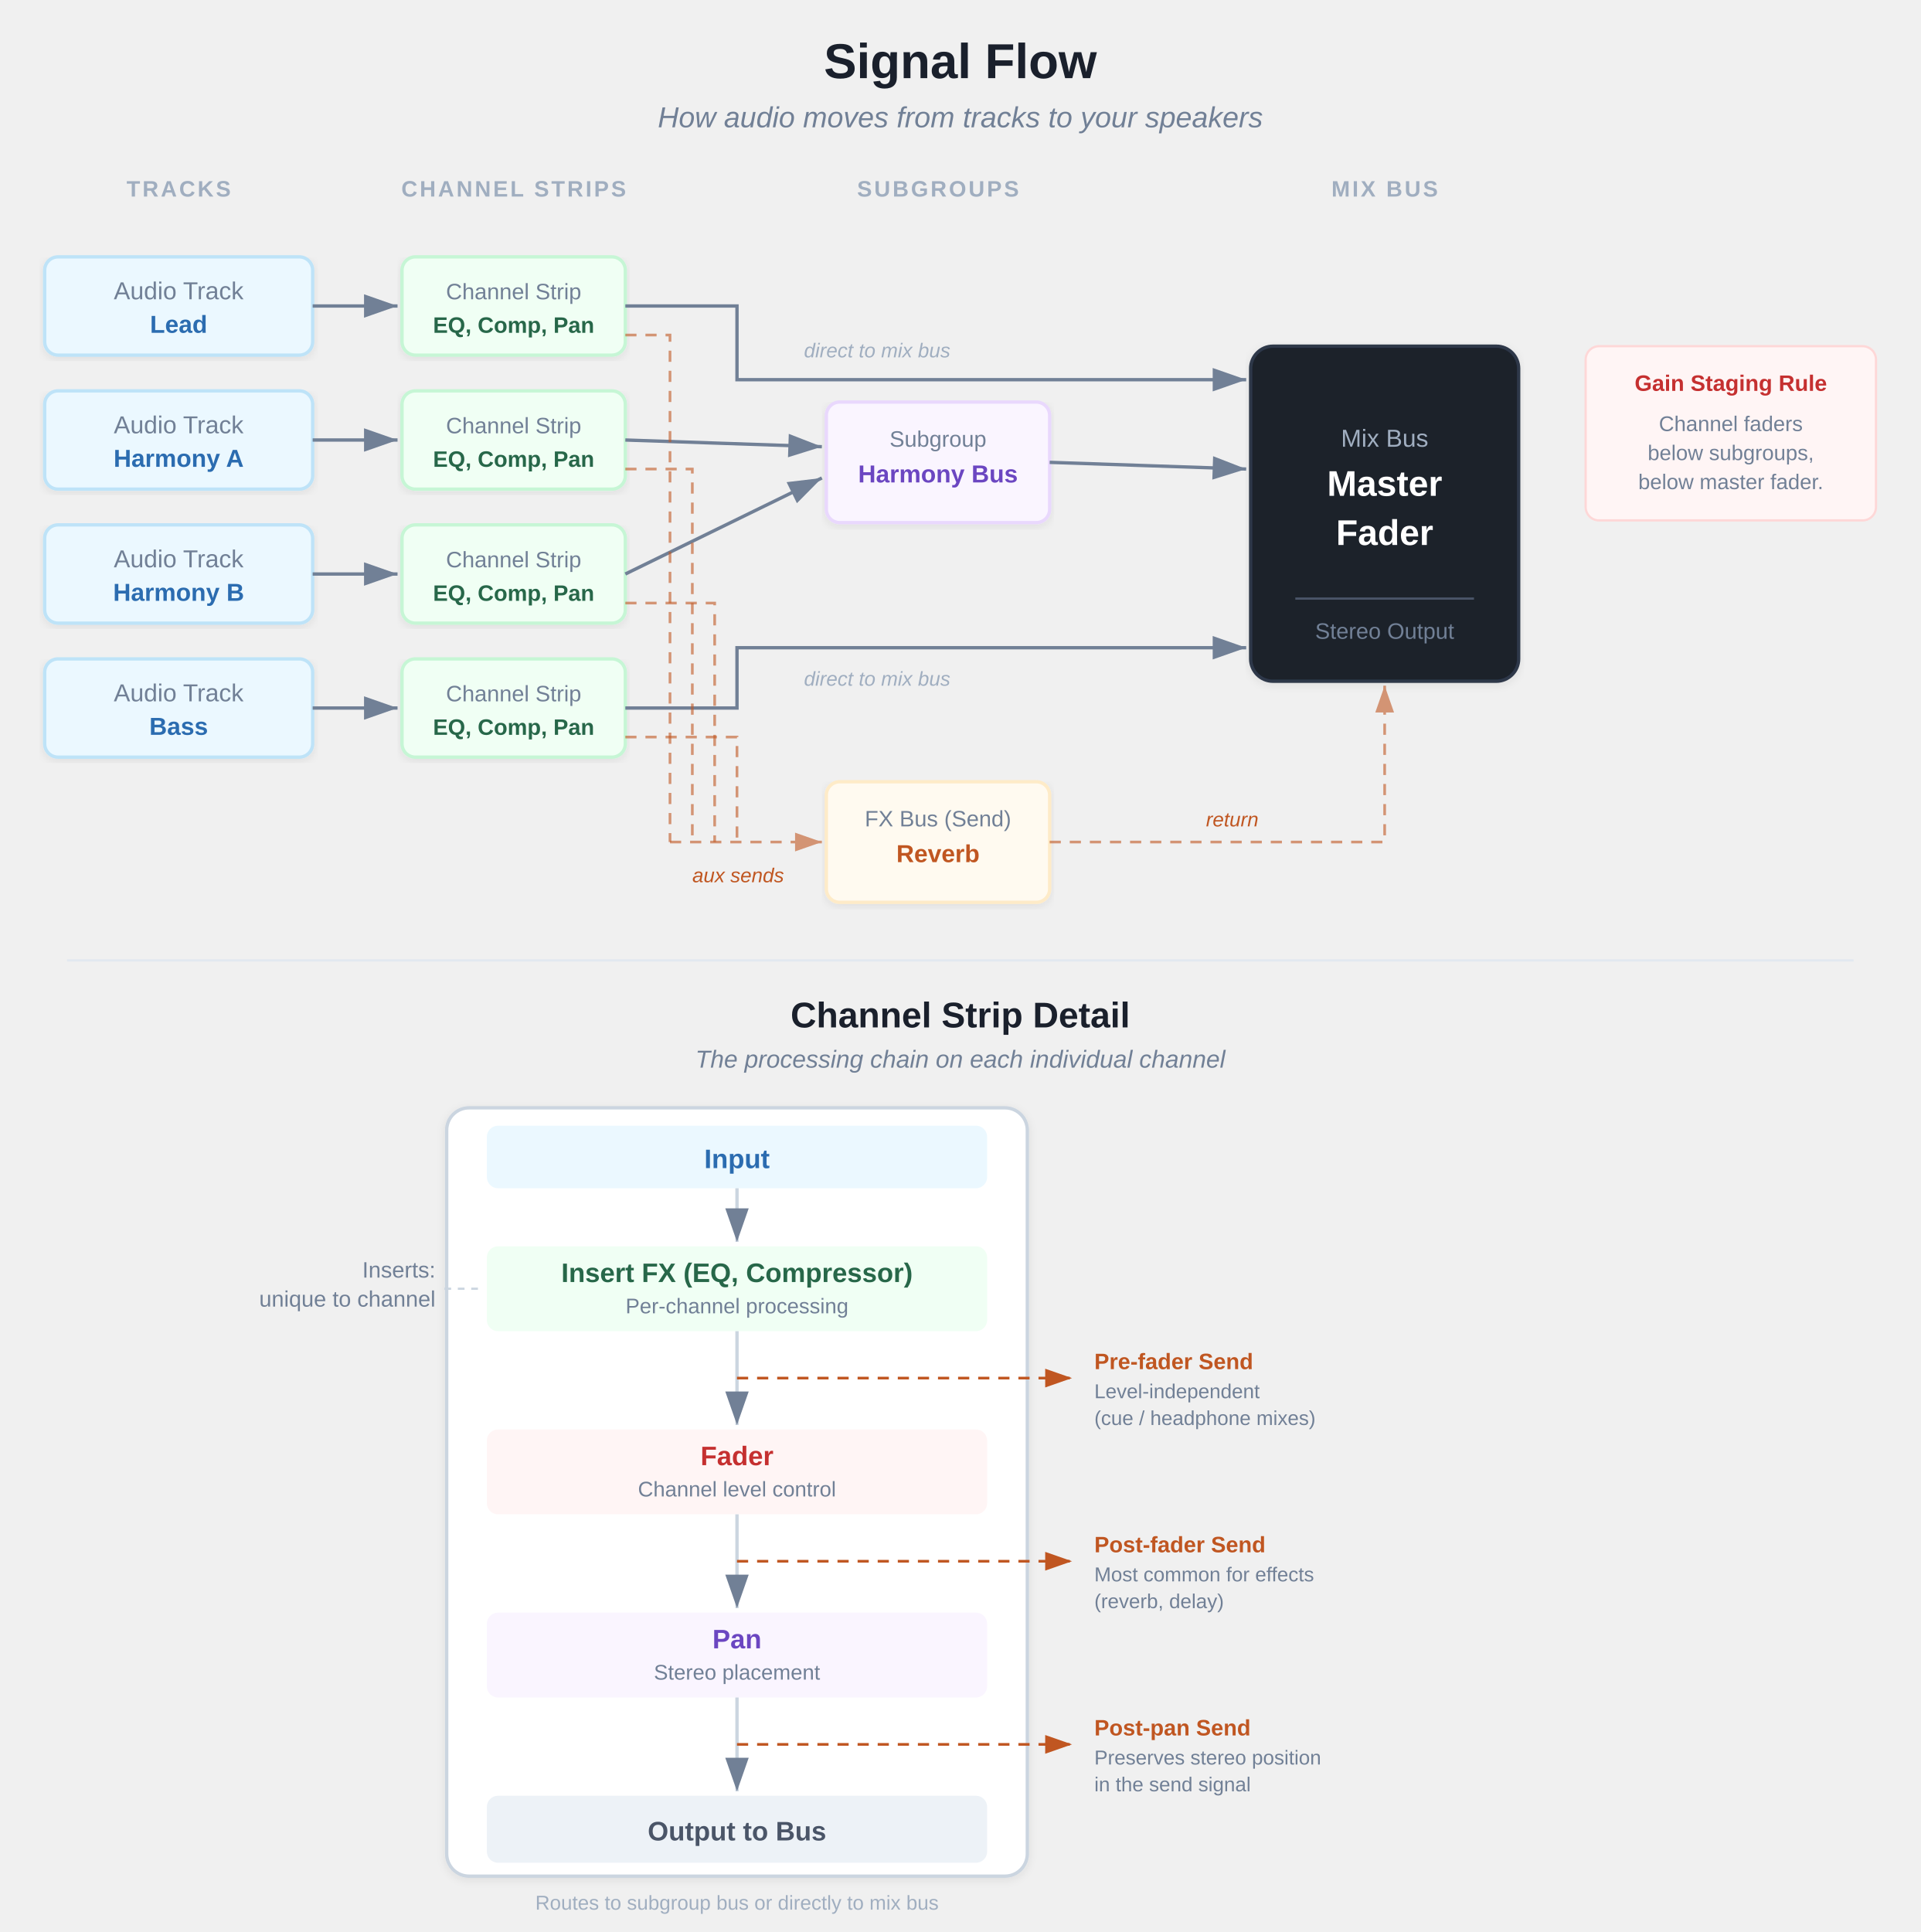
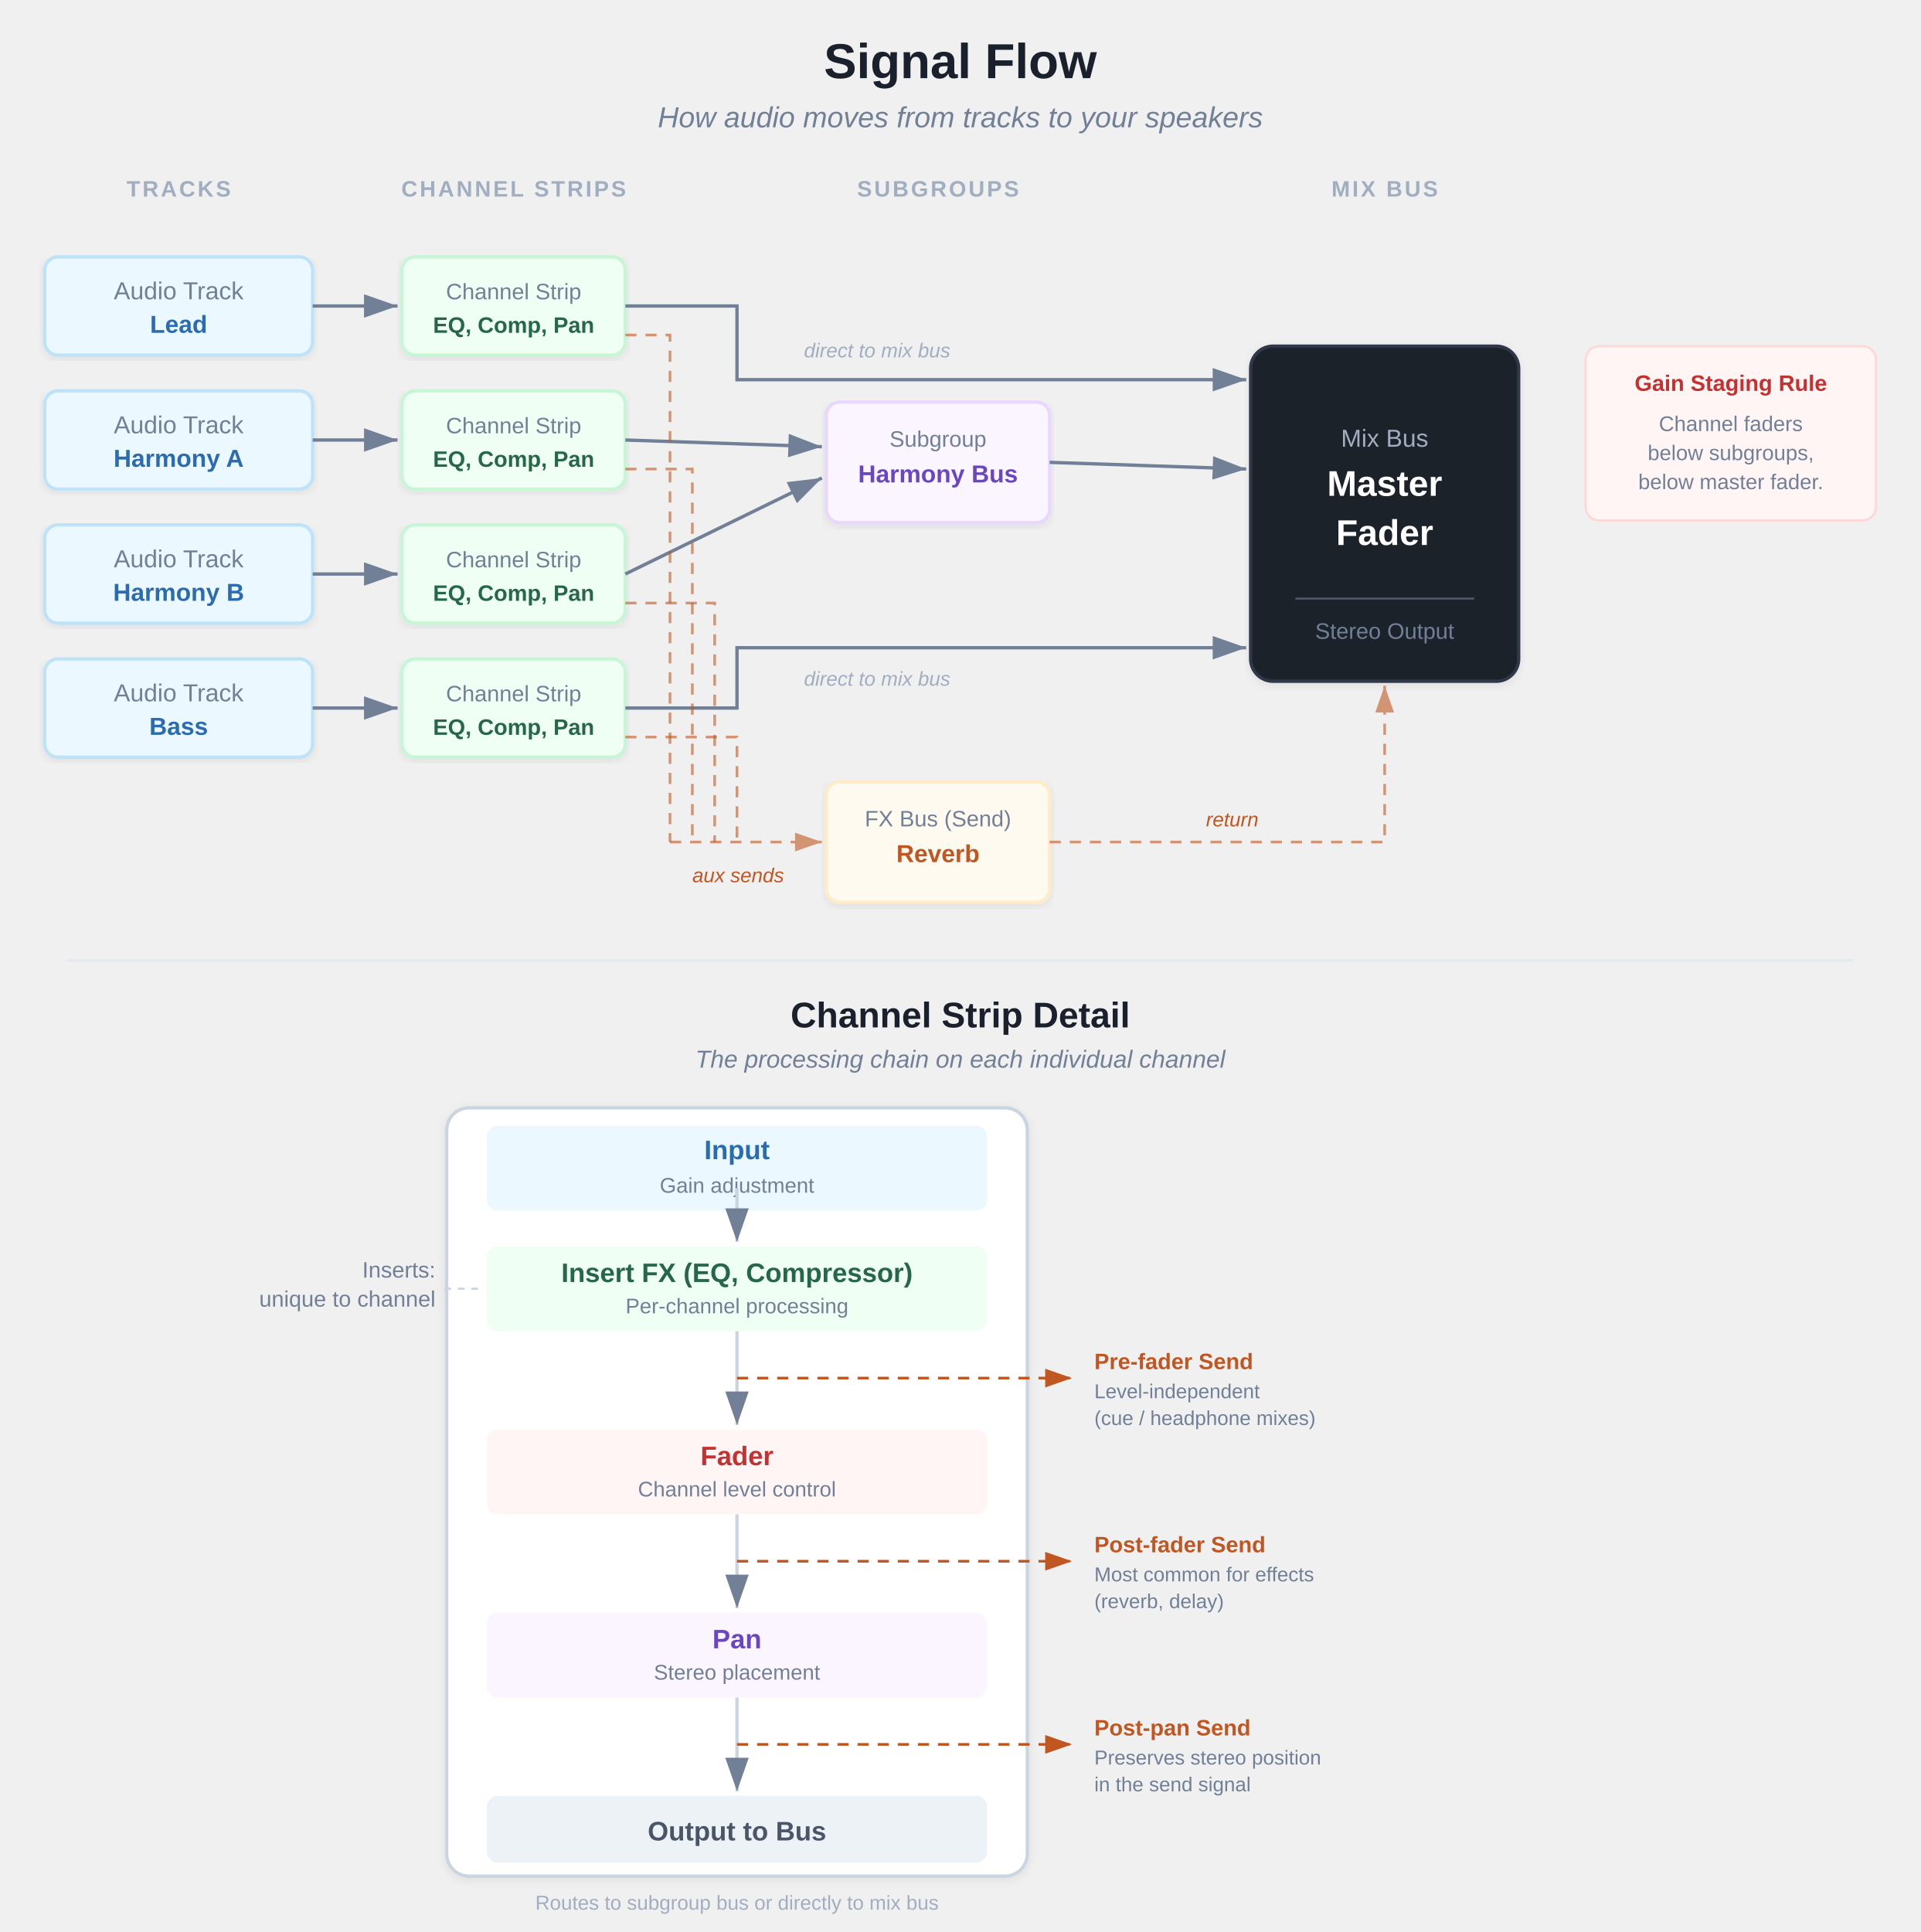
<svg xmlns="http://www.w3.org/2000/svg" viewBox="0 0 860 865" font-family="'Helvetica Neue', Arial, sans-serif">
  <defs>
    <marker id="arrow" viewBox="0 0 10 7" refX="10" refY="3.5" markerWidth="10" markerHeight="7" orient="auto">
      <polygon points="0 0, 10 3.5, 0 7" fill="#718096" />
    </marker>
    <marker id="arrow-orange" viewBox="0 0 10 7" refX="10" refY="3.5" markerWidth="10" markerHeight="7" orient="auto">
      <polygon points="0 0, 10 3.5, 0 7" fill="#C05621" />
    </marker>
    <filter id="shadow" x="-2%" y="-2%" width="104%" height="108%">
      <feDropShadow dx="0" dy="1" stdDeviation="2" flood-opacity="0.08" />
    </filter>
  </defs>
  <text x="430" y="35" text-anchor="middle" font-size="22" font-weight="700" fill="#1A202C">Signal Flow</text>
  <text x="430" y="57" text-anchor="middle" font-size="13" fill="#718096" font-style="italic">How audio moves from tracks to your speakers</text>
  <text x="80" y="88" text-anchor="middle" font-size="10" fill="#A0AEC0" font-weight="600" letter-spacing="1">TRACKS</text>
  <text x="230" y="88" text-anchor="middle" font-size="10" fill="#A0AEC0" font-weight="600" letter-spacing="1">CHANNEL STRIPS</text>
  <text x="420" y="88" text-anchor="middle" font-size="10" fill="#A0AEC0" font-weight="600" letter-spacing="1">SUBGROUPS</text>
  <text x="620" y="88" text-anchor="middle" font-size="10" fill="#A0AEC0" font-weight="600" letter-spacing="1">MIX BUS</text>
  <g filter="url(#shadow)">
    <rect x="20" y="115" width="120" height="44" rx="6" fill="#EBF8FF" stroke="#BEE3F8" stroke-width="1.5" />
  </g>
  <text x="80" y="134" text-anchor="middle" font-size="11" fill="#718096">Audio Track</text>
  <text x="80" y="149" text-anchor="middle" font-size="11" font-weight="600" fill="#2B6CB0">Lead</text>
  <g filter="url(#shadow)">
    <rect x="20" y="175" width="120" height="44" rx="6" fill="#EBF8FF" stroke="#BEE3F8" stroke-width="1.5" />
  </g>
  <text x="80" y="194" text-anchor="middle" font-size="11" fill="#718096">Audio Track</text>
  <text x="80" y="209" text-anchor="middle" font-size="11" font-weight="600" fill="#2B6CB0">Harmony A</text>
  <g filter="url(#shadow)">
    <rect x="20" y="235" width="120" height="44" rx="6" fill="#EBF8FF" stroke="#BEE3F8" stroke-width="1.5" />
  </g>
  <text x="80" y="254" text-anchor="middle" font-size="11" fill="#718096">Audio Track</text>
  <text x="80" y="269" text-anchor="middle" font-size="11" font-weight="600" fill="#2B6CB0">Harmony B</text>
  <g filter="url(#shadow)">
    <rect x="20" y="295" width="120" height="44" rx="6" fill="#EBF8FF" stroke="#BEE3F8" stroke-width="1.5" />
  </g>
  <text x="80" y="314" text-anchor="middle" font-size="11" fill="#718096">Audio Track</text>
  <text x="80" y="329" text-anchor="middle" font-size="11" font-weight="600" fill="#2B6CB0">Bass</text>
  <g filter="url(#shadow)">
    <rect x="180" y="115" width="100" height="44" rx="6" fill="#F0FFF4" stroke="#C6F6D5" stroke-width="1.5" />
  </g>
  <text x="230" y="134" text-anchor="middle" font-size="10" fill="#718096">Channel Strip</text>
  <text x="230" y="149" text-anchor="middle" font-size="10" font-weight="600" fill="#276749">EQ, Comp, Pan</text>
  <g filter="url(#shadow)">
    <rect x="180" y="175" width="100" height="44" rx="6" fill="#F0FFF4" stroke="#C6F6D5" stroke-width="1.5" />
  </g>
  <text x="230" y="194" text-anchor="middle" font-size="10" fill="#718096">Channel Strip</text>
  <text x="230" y="209" text-anchor="middle" font-size="10" font-weight="600" fill="#276749">EQ, Comp, Pan</text>
  <g filter="url(#shadow)">
    <rect x="180" y="235" width="100" height="44" rx="6" fill="#F0FFF4" stroke="#C6F6D5" stroke-width="1.5" />
  </g>
  <text x="230" y="254" text-anchor="middle" font-size="10" fill="#718096">Channel Strip</text>
  <text x="230" y="269" text-anchor="middle" font-size="10" font-weight="600" fill="#276749">EQ, Comp, Pan</text>
  <g filter="url(#shadow)">
    <rect x="180" y="295" width="100" height="44" rx="6" fill="#F0FFF4" stroke="#C6F6D5" stroke-width="1.5" />
  </g>
  <text x="230" y="314" text-anchor="middle" font-size="10" fill="#718096">Channel Strip</text>
  <text x="230" y="329" text-anchor="middle" font-size="10" font-weight="600" fill="#276749">EQ, Comp, Pan</text>
  <line x1="140" y1="137" x2="178" y2="137" stroke="#718096" stroke-width="1.5" marker-end="url(#arrow)" />
  <line x1="140" y1="197" x2="178" y2="197" stroke="#718096" stroke-width="1.5" marker-end="url(#arrow)" />
  <line x1="140" y1="257" x2="178" y2="257" stroke="#718096" stroke-width="1.5" marker-end="url(#arrow)" />
  <line x1="140" y1="317" x2="178" y2="317" stroke="#718096" stroke-width="1.5" marker-end="url(#arrow)" />
  <g filter="url(#shadow)">
    <rect x="370" y="180" width="100" height="54" rx="6" fill="#FAF5FF" stroke="#E9D8FD" stroke-width="1.5" />
  </g>
  <text x="420" y="200" text-anchor="middle" font-size="10" fill="#718096">Subgroup</text>
  <text x="420" y="216" text-anchor="middle" font-size="11" font-weight="600" fill="#6B46C1">Harmony Bus</text>
  <line x1="280" y1="197" x2="368" y2="200" stroke="#718096" stroke-width="1.5" marker-end="url(#arrow)" />
  <line x1="280" y1="257" x2="368" y2="214" stroke="#718096" stroke-width="1.5" marker-end="url(#arrow)" />
  <g filter="url(#shadow)">
    <rect x="560" y="155" width="120" height="150" rx="10" fill="#1A202C" stroke="#2D3748" stroke-width="1.5" />
  </g>
  <text x="620" y="200" text-anchor="middle" font-size="11" fill="#A0AEC0">Mix Bus</text>
  <text x="620" y="222" text-anchor="middle" font-size="16" font-weight="700" fill="#FFFFFF">Master</text>
  <text x="620" y="244" text-anchor="middle" font-size="16" font-weight="700" fill="#FFFFFF">Fader</text>
  <line x1="580" y1="268" x2="660" y2="268" stroke="#4A5568" stroke-width="1" />
  <text x="620" y="286" text-anchor="middle" font-size="10" fill="#718096">Stereo Output</text>
  <path d="M 280,137 L 330,137 L 330,170 L 558,170" stroke="#718096" stroke-width="1.5" fill="none" marker-end="url(#arrow)" />
  <text x="360" y="160" font-size="9" fill="#A0AEC0" font-style="italic">direct to mix bus</text>
  <line x1="470" y1="207" x2="558" y2="210" stroke="#718096" stroke-width="1.5" marker-end="url(#arrow)" />
  <path d="M 280,317 L 330,317 L 330,290 L 558,290" stroke="#718096" stroke-width="1.5" fill="none" marker-end="url(#arrow)" />
  <text x="360" y="307" font-size="9" fill="#A0AEC0" font-style="italic">direct to mix bus</text>
  <g filter="url(#shadow)">
    <rect x="370" y="350" width="100" height="54" rx="6" fill="#FFFAF0" stroke="#FEEBC8" stroke-width="1.5" />
  </g>
  <text x="420" y="370" text-anchor="middle" font-size="10" fill="#718096">FX Bus (Send)</text>
  <text x="420" y="386" text-anchor="middle" font-size="11" font-weight="600" fill="#C05621">Reverb</text>
  <path d="M 280,150 L 300,150 L 300,377" stroke="#C05621" stroke-width="1.2" stroke-dasharray="5,4" opacity="0.6" fill="none" />
  <path d="M 280,210 L 310,210 L 310,377" stroke="#C05621" stroke-width="1.2" stroke-dasharray="5,4" opacity="0.6" fill="none" />
  <path d="M 280,270 L 320,270 L 320,377" stroke="#C05621" stroke-width="1.2" stroke-dasharray="5,4" opacity="0.6" fill="none" />
  <path d="M 280,330 L 330,330 L 330,377" stroke="#C05621" stroke-width="1.2" stroke-dasharray="5,4" opacity="0.6" fill="none" />
  <line x1="300" y1="377" x2="368" y2="377" stroke="#C05621" stroke-width="1.2" stroke-dasharray="5,4" opacity="0.6" marker-end="url(#arrow-orange)" />
  <text x="310" y="395" font-size="9" fill="#C05621" font-style="italic">aux sends</text>
  <path d="M 470,377 L 620,377 L 620,307" stroke="#C05621" stroke-width="1.2" stroke-dasharray="5,4" opacity="0.6" fill="none" marker-end="url(#arrow-orange)" />
  <text x="540" y="370" font-size="9" fill="#C05621" font-style="italic">return</text>
  <rect x="710" y="155" width="130" height="78" rx="6" fill="#FFF5F5" stroke="#FED7D7" stroke-width="1" />
  <text x="775" y="175" text-anchor="middle" font-size="10" font-weight="600" fill="#C53030">Gain Staging Rule</text>
  <text x="775" y="193" text-anchor="middle" font-size="9.5" fill="#718096">Channel faders</text>
  <text x="775" y="206" text-anchor="middle" font-size="9.5" fill="#718096">below subgroups,</text>
  <text x="775" y="219" text-anchor="middle" font-size="9.5" fill="#718096">below master fader.</text>
  <line x1="30" y1="430" x2="830" y2="430" stroke="#E2E8F0" stroke-width="1" />
  <text x="430" y="460" text-anchor="middle" font-size="16" font-weight="700" fill="#1A202C">Channel Strip Detail</text>
  <text x="430" y="478" text-anchor="middle" font-size="11" fill="#718096" font-style="italic">The processing chain on each individual channel</text>
  <g filter="url(#shadow)">
    <rect x="200" y="496" width="260" height="344" rx="10" fill="#FFFFFF" stroke="#CBD5E0" stroke-width="1.5" />
  </g>
-   <rect x="218" y="504" width="224" height="28" rx="5" fill="#EBF8FF" />
-   <text x="330" y="523" text-anchor="middle" font-size="12" font-weight="600" fill="#2B6CB0">Input</text>
+   <rect x="218" y="504" width="224" height="38" rx="5" fill="#EBF8FF" />
+   <text x="330" y="519" text-anchor="middle" font-size="12" font-weight="600" fill="#2B6CB0">Input</text>
+   <text x="330" y="534" text-anchor="middle" font-size="9.5" fill="#718096">Gain adjustment</text>
  <line x1="330" y1="532" x2="330" y2="556" stroke="#CBD5E0" stroke-width="1.5" marker-end="url(#arrow)" />
  <rect x="218" y="558" width="224" height="38" rx="5" fill="#F0FFF4" />
  <text x="330" y="574" text-anchor="middle" font-size="12" font-weight="600" fill="#276749">Insert FX (EQ, Compressor)</text>
  <text x="330" y="588" text-anchor="middle" font-size="9.5" fill="#718096">Per-channel processing</text>
  <text x="195" y="572" text-anchor="end" font-size="10" fill="#718096">Inserts:</text>
  <text x="195" y="585" text-anchor="end" font-size="10" fill="#718096">unique to channel</text>
  <line x1="199" y1="577" x2="216" y2="577" stroke="#CBD5E0" stroke-width="1" stroke-dasharray="3,3" />
  <line x1="330" y1="596" x2="330" y2="638" stroke="#CBD5E0" stroke-width="1.5" marker-end="url(#arrow)" />
  <line x1="330" y1="617" x2="480" y2="617" stroke="#C05621" stroke-width="1.2" stroke-dasharray="5,4" marker-end="url(#arrow-orange)" />
  <text x="490" y="613" font-size="10" font-weight="600" fill="#C05621">Pre-fader Send</text>
  <text x="490" y="626" font-size="9" fill="#718096">Level-independent</text>
  <text x="490" y="638" font-size="9" fill="#718096">(cue / headphone mixes)</text>
  <rect x="218" y="640" width="224" height="38" rx="5" fill="#FFF5F5" />
  <text x="330" y="656" text-anchor="middle" font-size="12" font-weight="600" fill="#C53030">Fader</text>
  <text x="330" y="670" text-anchor="middle" font-size="9.5" fill="#718096">Channel level control</text>
  <line x1="330" y1="678" x2="330" y2="720" stroke="#CBD5E0" stroke-width="1.5" marker-end="url(#arrow)" />
  <line x1="330" y1="699" x2="480" y2="699" stroke="#C05621" stroke-width="1.2" stroke-dasharray="5,4" marker-end="url(#arrow-orange)" />
  <text x="490" y="695" font-size="10" font-weight="600" fill="#C05621">Post-fader Send</text>
  <text x="490" y="708" font-size="9" fill="#718096">Most common for effects</text>
  <text x="490" y="720" font-size="9" fill="#718096">(reverb, delay)</text>
  <rect x="218" y="722" width="224" height="38" rx="5" fill="#FAF5FF" />
  <text x="330" y="738" text-anchor="middle" font-size="12" font-weight="600" fill="#6B46C1">Pan</text>
  <text x="330" y="752" text-anchor="middle" font-size="9.5" fill="#718096">Stereo placement</text>
  <line x1="330" y1="760" x2="330" y2="802" stroke="#CBD5E0" stroke-width="1.5" marker-end="url(#arrow)" />
  <line x1="330" y1="781" x2="480" y2="781" stroke="#C05621" stroke-width="1.2" stroke-dasharray="5,4" marker-end="url(#arrow-orange)" />
  <text x="490" y="777" font-size="10" font-weight="600" fill="#C05621">Post-pan Send</text>
  <text x="490" y="790" font-size="9" fill="#718096">Preserves stereo position</text>
  <text x="490" y="802" font-size="9" fill="#718096">in the send signal</text>
  <rect x="218" y="804" width="224" height="30" rx="5" fill="#EDF2F7" />
  <text x="330" y="824" text-anchor="middle" font-size="12" font-weight="600" fill="#4A5568">Output to Bus</text>
  <text x="330" y="855" text-anchor="middle" font-size="9" fill="#A0AEC0">Routes to subgroup bus or directly to mix bus</text>
</svg>
